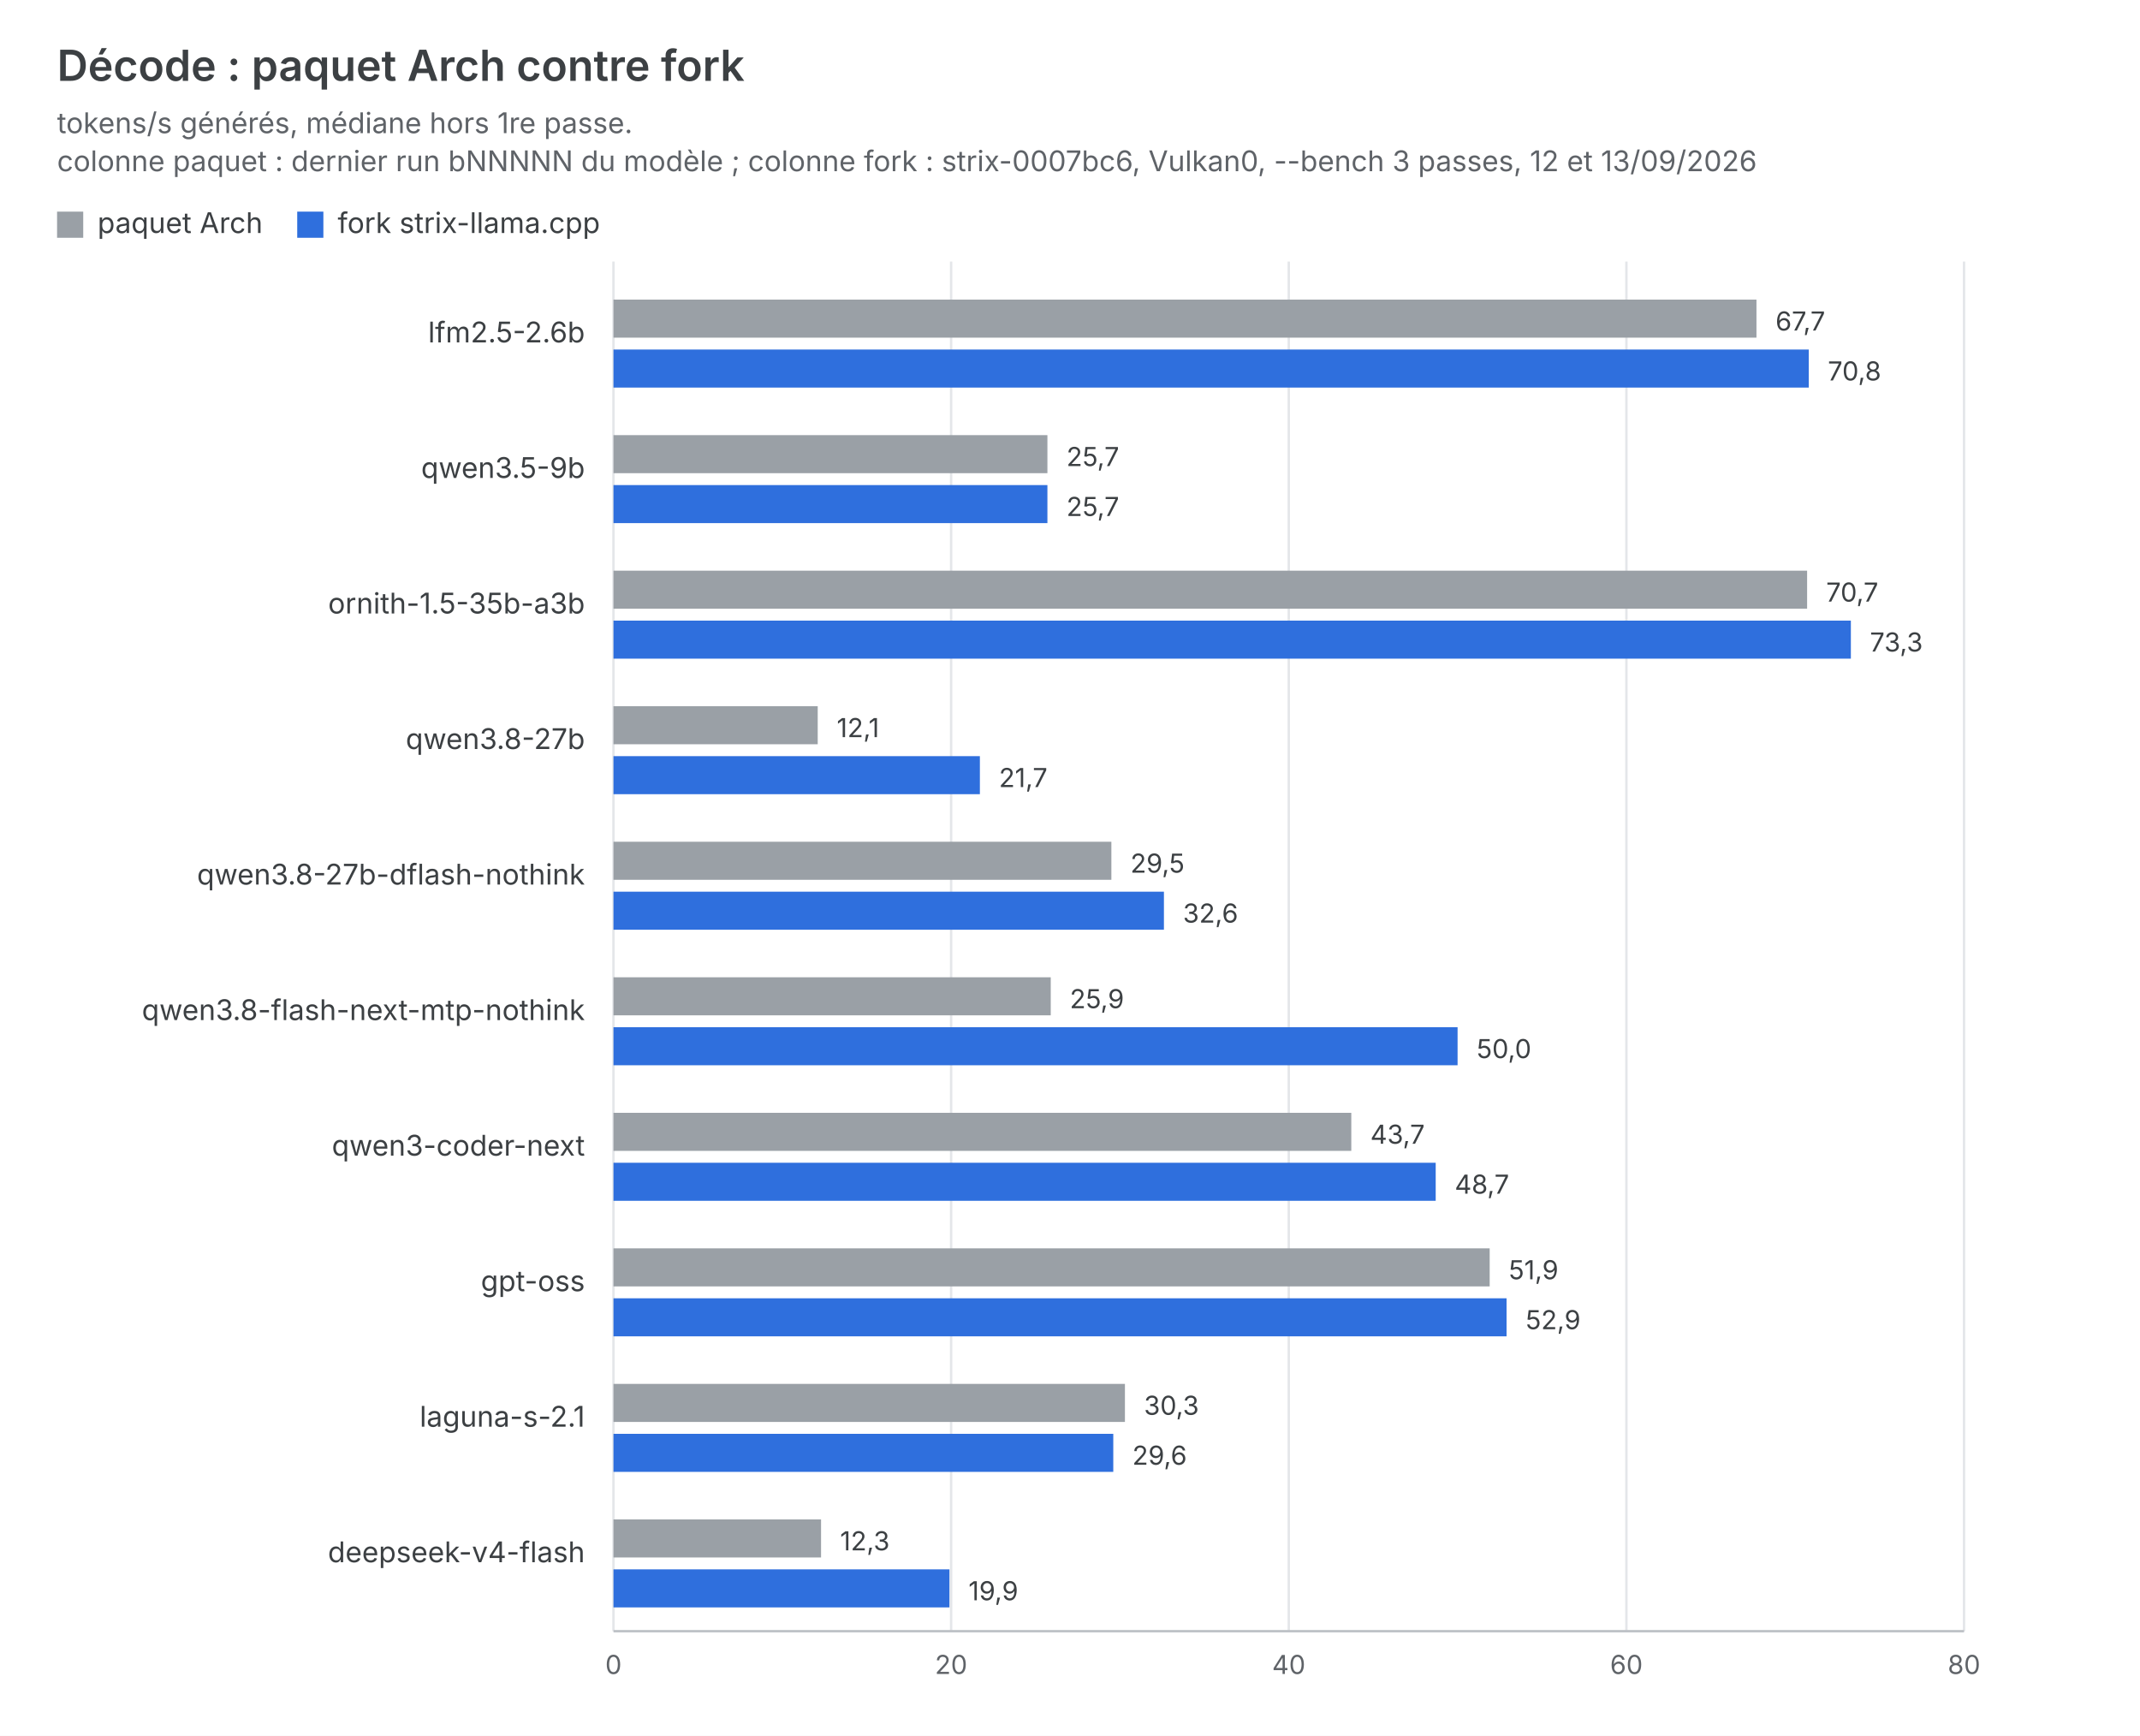
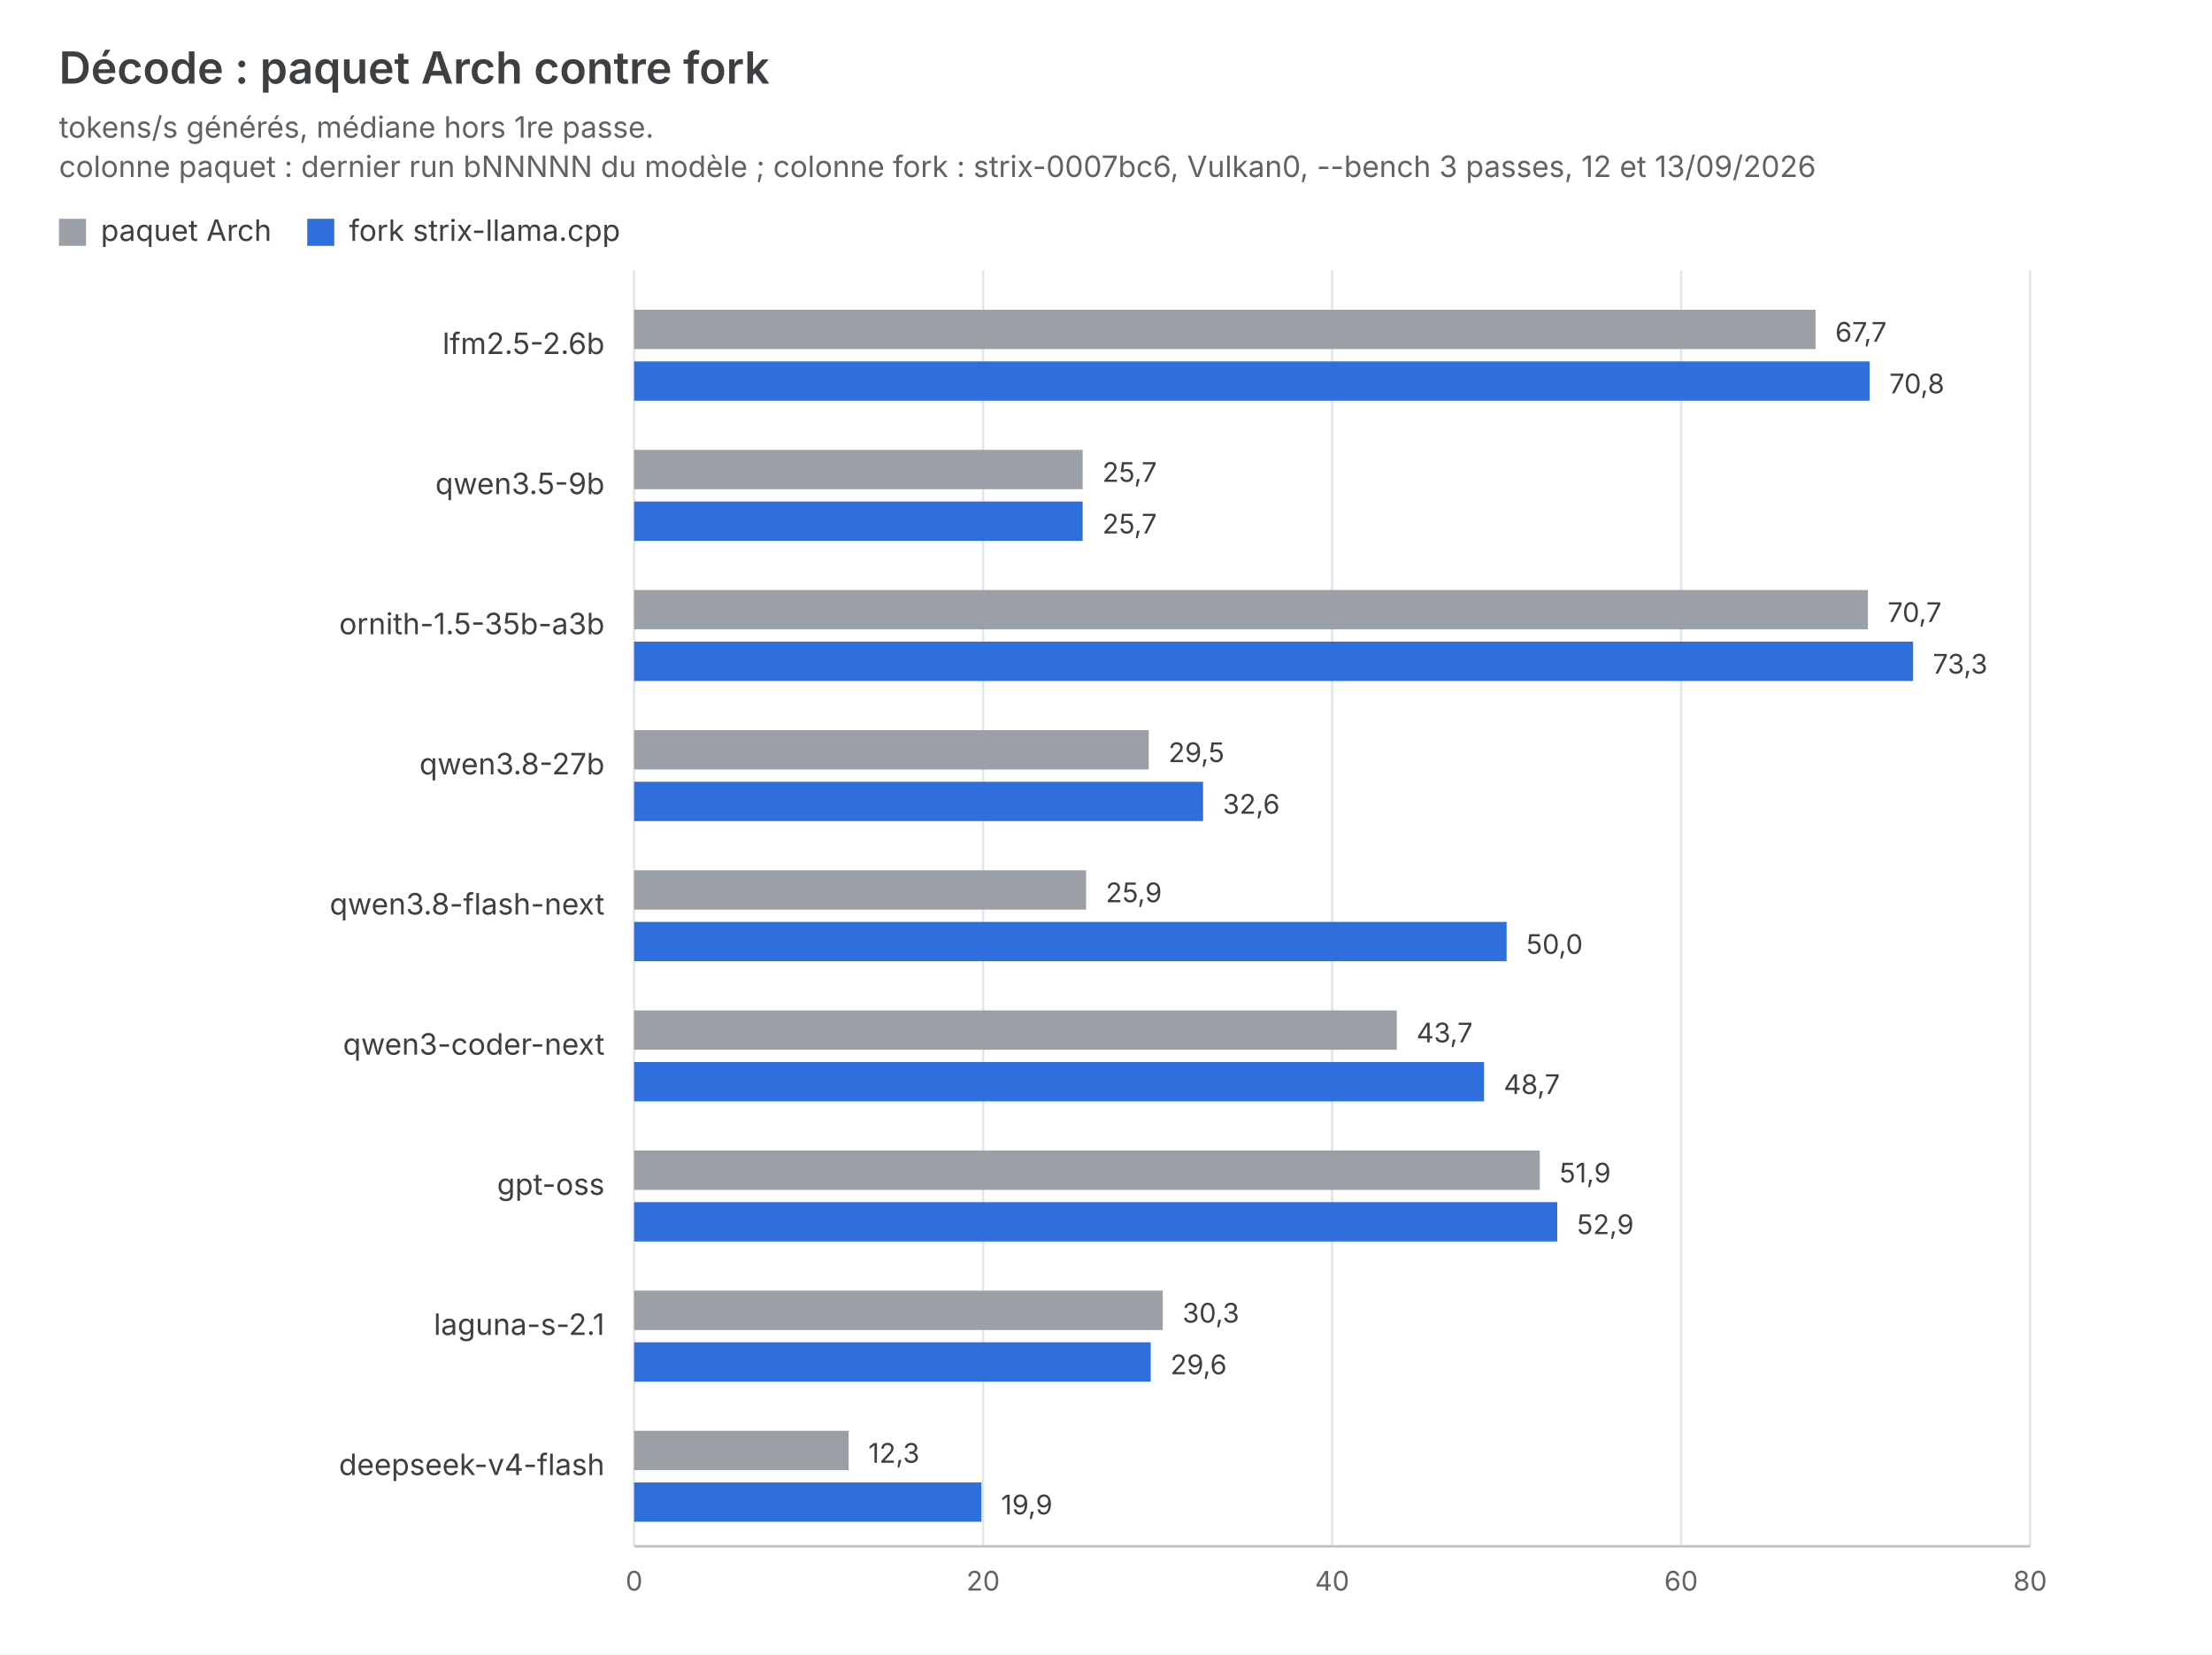
- <svg xmlns="http://www.w3.org/2000/svg" width="900" height="730" viewBox="0 0 900 730" role="img" aria-label="Décode : paquet Arch contre fork">
-   <rect x="0" y="0" width="900" height="730" fill="#ffffff" />
+ <svg xmlns="http://www.w3.org/2000/svg" width="900" height="673" viewBox="0 0 900 673" role="img" aria-label="Décode : paquet Arch contre fork">
+   <rect x="0" y="0" width="900" height="673" fill="#ffffff" />
  <text x="24.0" y="34.0" font-family="Inter, Helvetica, Arial, sans-serif" font-size="18" fill="#3c4043" text-anchor="start" font-weight="600">Décode : paquet Arch contre fork</text>
  <text x="24.0" y="56.0" font-family="Inter, Helvetica, Arial, sans-serif" font-size="12" fill="#5f6368" text-anchor="start">tokens/s générés, médiane hors 1re passe.</text>
  <text x="24.0" y="72.0" font-family="Inter, Helvetica, Arial, sans-serif" font-size="12" fill="#5f6368" text-anchor="start">colonne paquet : dernier run bNNNNN du modèle ; colonne fork : strix-0007bc6, Vulkan0, --bench 3 passes, 12 et 13/09/2026</text>
  <rect x="24.0" y="89.0" width="11" height="11" fill="#9aa0a6" />
  <text x="41.0" y="98.0" font-family="Inter, Helvetica, Arial, sans-serif" font-size="12" fill="#3c4043" text-anchor="start">paquet Arch</text>
  <rect x="125.0" y="89.0" width="11" height="11" fill="#2f6fdd" />
  <text x="142.0" y="98.0" font-family="Inter, Helvetica, Arial, sans-serif" font-size="12" fill="#3c4043" text-anchor="start">fork strix-llama.cpp</text>
-   <line x1="258.0" y1="110.0" x2="258.0" y2="686.0" stroke="#e4e6e9" stroke-width="1.0" />
-   <text x="258.0" y="704.0" font-family="Inter, Helvetica, Arial, sans-serif" font-size="11" fill="#5f6368" text-anchor="middle">0</text>
-   <line x1="400.0" y1="110.0" x2="400.0" y2="686.0" stroke="#e4e6e9" stroke-width="1.0" />
-   <text x="400.0" y="704.0" font-family="Inter, Helvetica, Arial, sans-serif" font-size="11" fill="#5f6368" text-anchor="middle">20</text>
-   <line x1="542.0" y1="110.0" x2="542.0" y2="686.0" stroke="#e4e6e9" stroke-width="1.0" />
-   <text x="542.0" y="704.0" font-family="Inter, Helvetica, Arial, sans-serif" font-size="11" fill="#5f6368" text-anchor="middle">40</text>
-   <line x1="684.0" y1="110.0" x2="684.0" y2="686.0" stroke="#e4e6e9" stroke-width="1.0" />
-   <text x="684.0" y="704.0" font-family="Inter, Helvetica, Arial, sans-serif" font-size="11" fill="#5f6368" text-anchor="middle">60</text>
-   <line x1="826.0" y1="110.0" x2="826.0" y2="686.0" stroke="#e4e6e9" stroke-width="1.0" />
-   <text x="826.0" y="704.0" font-family="Inter, Helvetica, Arial, sans-serif" font-size="11" fill="#5f6368" text-anchor="middle">80</text>
-   <line x1="258.0" y1="686.0" x2="826.0" y2="686.0" stroke="#bdc1c6" stroke-width="1.0" />
+   <line x1="258.0" y1="110.0" x2="258.0" y2="629.0" stroke="#e4e6e9" stroke-width="1.0" />
+   <text x="258.0" y="647.0" font-family="Inter, Helvetica, Arial, sans-serif" font-size="11" fill="#5f6368" text-anchor="middle">0</text>
+   <line x1="400.0" y1="110.0" x2="400.0" y2="629.0" stroke="#e4e6e9" stroke-width="1.0" />
+   <text x="400.0" y="647.0" font-family="Inter, Helvetica, Arial, sans-serif" font-size="11" fill="#5f6368" text-anchor="middle">20</text>
+   <line x1="542.0" y1="110.0" x2="542.0" y2="629.0" stroke="#e4e6e9" stroke-width="1.0" />
+   <text x="542.0" y="647.0" font-family="Inter, Helvetica, Arial, sans-serif" font-size="11" fill="#5f6368" text-anchor="middle">40</text>
+   <line x1="684.0" y1="110.0" x2="684.0" y2="629.0" stroke="#e4e6e9" stroke-width="1.0" />
+   <text x="684.0" y="647.0" font-family="Inter, Helvetica, Arial, sans-serif" font-size="11" fill="#5f6368" text-anchor="middle">60</text>
+   <line x1="826.0" y1="110.0" x2="826.0" y2="629.0" stroke="#e4e6e9" stroke-width="1.0" />
+   <text x="826.0" y="647.0" font-family="Inter, Helvetica, Arial, sans-serif" font-size="11" fill="#5f6368" text-anchor="middle">80</text>
+   <line x1="258.0" y1="629.0" x2="826.0" y2="629.0" stroke="#bdc1c6" stroke-width="1.0" />
  <text x="246.0" y="144.0" font-family="Inter, Helvetica, Arial, sans-serif" font-size="12" fill="#3c4043" text-anchor="end">lfm2.5-2.6b</text>
  <rect x="258.0" y="126.0" width="480.7" height="16.0" fill="#9aa0a6" />
  <text x="746.7" y="139.0" font-family="Inter, Helvetica, Arial, sans-serif" font-size="11" fill="#3c4043" text-anchor="start">67,7</text>
  <rect x="258.0" y="147.0" width="502.7" height="16.0" fill="#2f6fdd" />
  <text x="768.7" y="160.0" font-family="Inter, Helvetica, Arial, sans-serif" font-size="11" fill="#3c4043" text-anchor="start">70,8</text>
  <text x="246.0" y="201.0" font-family="Inter, Helvetica, Arial, sans-serif" font-size="12" fill="#3c4043" text-anchor="end">qwen3.5-9b</text>
  <rect x="258.0" y="183.0" width="182.5" height="16.0" fill="#9aa0a6" />
  <text x="448.5" y="196.0" font-family="Inter, Helvetica, Arial, sans-serif" font-size="11" fill="#3c4043" text-anchor="start">25,7</text>
  <rect x="258.0" y="204.0" width="182.5" height="16.0" fill="#2f6fdd" />
  <text x="448.5" y="217.0" font-family="Inter, Helvetica, Arial, sans-serif" font-size="11" fill="#3c4043" text-anchor="start">25,7</text>
  <text x="246.0" y="258.0" font-family="Inter, Helvetica, Arial, sans-serif" font-size="12" fill="#3c4043" text-anchor="end">ornith-1.5-35b-a3b</text>
  <rect x="258.0" y="240.0" width="502.0" height="16.0" fill="#9aa0a6" />
  <text x="768.0" y="253.0" font-family="Inter, Helvetica, Arial, sans-serif" font-size="11" fill="#3c4043" text-anchor="start">70,7</text>
  <rect x="258.0" y="261.0" width="520.4" height="16.0" fill="#2f6fdd" />
  <text x="786.4" y="274.0" font-family="Inter, Helvetica, Arial, sans-serif" font-size="11" fill="#3c4043" text-anchor="start">73,3</text>
  <text x="246.0" y="315.0" font-family="Inter, Helvetica, Arial, sans-serif" font-size="12" fill="#3c4043" text-anchor="end">qwen3.8-27b</text>
-   <rect x="258.0" y="297.0" width="85.9" height="16.0" fill="#9aa0a6" />
-   <text x="351.9" y="310.0" font-family="Inter, Helvetica, Arial, sans-serif" font-size="11" fill="#3c4043" text-anchor="start">12,1</text>
-   <rect x="258.0" y="318.0" width="154.1" height="16.0" fill="#2f6fdd" />
-   <text x="420.1" y="331.0" font-family="Inter, Helvetica, Arial, sans-serif" font-size="11" fill="#3c4043" text-anchor="start">21,7</text>
-   <text x="246.0" y="372.0" font-family="Inter, Helvetica, Arial, sans-serif" font-size="12" fill="#3c4043" text-anchor="end">qwen3.8-27b-dflash-nothink</text>
-   <rect x="258.0" y="354.0" width="209.4" height="16.0" fill="#9aa0a6" />
-   <text x="475.4" y="367.0" font-family="Inter, Helvetica, Arial, sans-serif" font-size="11" fill="#3c4043" text-anchor="start">29,5</text>
-   <rect x="258.0" y="375.0" width="231.5" height="16.0" fill="#2f6fdd" />
-   <text x="497.5" y="388.0" font-family="Inter, Helvetica, Arial, sans-serif" font-size="11" fill="#3c4043" text-anchor="start">32,6</text>
-   <text x="246.0" y="429.0" font-family="Inter, Helvetica, Arial, sans-serif" font-size="12" fill="#3c4043" text-anchor="end">qwen3.8-flash-next-mtp-nothink</text>
-   <rect x="258.0" y="411.0" width="183.9" height="16.0" fill="#9aa0a6" />
-   <text x="449.9" y="424.0" font-family="Inter, Helvetica, Arial, sans-serif" font-size="11" fill="#3c4043" text-anchor="start">25,9</text>
-   <rect x="258.0" y="432.0" width="355.0" height="16.0" fill="#2f6fdd" />
-   <text x="621.0" y="445.0" font-family="Inter, Helvetica, Arial, sans-serif" font-size="11" fill="#3c4043" text-anchor="start">50,0</text>
-   <text x="246.0" y="486.0" font-family="Inter, Helvetica, Arial, sans-serif" font-size="12" fill="#3c4043" text-anchor="end">qwen3-coder-next</text>
-   <rect x="258.0" y="468.0" width="310.3" height="16.0" fill="#9aa0a6" />
-   <text x="576.3" y="481.0" font-family="Inter, Helvetica, Arial, sans-serif" font-size="11" fill="#3c4043" text-anchor="start">43,7</text>
-   <rect x="258.0" y="489.0" width="345.8" height="16.0" fill="#2f6fdd" />
-   <text x="611.8" y="502.0" font-family="Inter, Helvetica, Arial, sans-serif" font-size="11" fill="#3c4043" text-anchor="start">48,7</text>
-   <text x="246.0" y="543.0" font-family="Inter, Helvetica, Arial, sans-serif" font-size="12" fill="#3c4043" text-anchor="end">gpt-oss</text>
-   <rect x="258.0" y="525.0" width="368.5" height="16.0" fill="#9aa0a6" />
-   <text x="634.5" y="538.0" font-family="Inter, Helvetica, Arial, sans-serif" font-size="11" fill="#3c4043" text-anchor="start">51,9</text>
-   <rect x="258.0" y="546.0" width="375.6" height="16.0" fill="#2f6fdd" />
-   <text x="641.6" y="559.0" font-family="Inter, Helvetica, Arial, sans-serif" font-size="11" fill="#3c4043" text-anchor="start">52,9</text>
-   <text x="246.0" y="600.0" font-family="Inter, Helvetica, Arial, sans-serif" font-size="12" fill="#3c4043" text-anchor="end">laguna-s-2.1</text>
-   <rect x="258.0" y="582.0" width="215.1" height="16.0" fill="#9aa0a6" />
-   <text x="481.1" y="595.0" font-family="Inter, Helvetica, Arial, sans-serif" font-size="11" fill="#3c4043" text-anchor="start">30,3</text>
-   <rect x="258.0" y="603.0" width="210.2" height="16.0" fill="#2f6fdd" />
-   <text x="476.2" y="616.0" font-family="Inter, Helvetica, Arial, sans-serif" font-size="11" fill="#3c4043" text-anchor="start">29,6</text>
-   <text x="246.0" y="657.0" font-family="Inter, Helvetica, Arial, sans-serif" font-size="12" fill="#3c4043" text-anchor="end">deepseek-v4-flash</text>
-   <rect x="258.0" y="639.0" width="87.3" height="16.0" fill="#9aa0a6" />
-   <text x="353.3" y="652.0" font-family="Inter, Helvetica, Arial, sans-serif" font-size="11" fill="#3c4043" text-anchor="start">12,3</text>
-   <rect x="258.0" y="660.0" width="141.3" height="16.0" fill="#2f6fdd" />
-   <text x="407.3" y="673.0" font-family="Inter, Helvetica, Arial, sans-serif" font-size="11" fill="#3c4043" text-anchor="start">19,9</text>
+   <rect x="258.0" y="297.0" width="209.4" height="16.0" fill="#9aa0a6" />
+   <text x="475.4" y="310.0" font-family="Inter, Helvetica, Arial, sans-serif" font-size="11" fill="#3c4043" text-anchor="start">29,5</text>
+   <rect x="258.0" y="318.0" width="231.5" height="16.0" fill="#2f6fdd" />
+   <text x="497.5" y="331.0" font-family="Inter, Helvetica, Arial, sans-serif" font-size="11" fill="#3c4043" text-anchor="start">32,6</text>
+   <text x="246.0" y="372.0" font-family="Inter, Helvetica, Arial, sans-serif" font-size="12" fill="#3c4043" text-anchor="end">qwen3.8-flash-next</text>
+   <rect x="258.0" y="354.0" width="183.9" height="16.0" fill="#9aa0a6" />
+   <text x="449.9" y="367.0" font-family="Inter, Helvetica, Arial, sans-serif" font-size="11" fill="#3c4043" text-anchor="start">25,9</text>
+   <rect x="258.0" y="375.0" width="355.0" height="16.0" fill="#2f6fdd" />
+   <text x="621.0" y="388.0" font-family="Inter, Helvetica, Arial, sans-serif" font-size="11" fill="#3c4043" text-anchor="start">50,0</text>
+   <text x="246.0" y="429.0" font-family="Inter, Helvetica, Arial, sans-serif" font-size="12" fill="#3c4043" text-anchor="end">qwen3-coder-next</text>
+   <rect x="258.0" y="411.0" width="310.3" height="16.0" fill="#9aa0a6" />
+   <text x="576.3" y="424.0" font-family="Inter, Helvetica, Arial, sans-serif" font-size="11" fill="#3c4043" text-anchor="start">43,7</text>
+   <rect x="258.0" y="432.0" width="345.8" height="16.0" fill="#2f6fdd" />
+   <text x="611.8" y="445.0" font-family="Inter, Helvetica, Arial, sans-serif" font-size="11" fill="#3c4043" text-anchor="start">48,7</text>
+   <text x="246.0" y="486.0" font-family="Inter, Helvetica, Arial, sans-serif" font-size="12" fill="#3c4043" text-anchor="end">gpt-oss</text>
+   <rect x="258.0" y="468.0" width="368.5" height="16.0" fill="#9aa0a6" />
+   <text x="634.5" y="481.0" font-family="Inter, Helvetica, Arial, sans-serif" font-size="11" fill="#3c4043" text-anchor="start">51,9</text>
+   <rect x="258.0" y="489.0" width="375.6" height="16.0" fill="#2f6fdd" />
+   <text x="641.6" y="502.0" font-family="Inter, Helvetica, Arial, sans-serif" font-size="11" fill="#3c4043" text-anchor="start">52,9</text>
+   <text x="246.0" y="543.0" font-family="Inter, Helvetica, Arial, sans-serif" font-size="12" fill="#3c4043" text-anchor="end">laguna-s-2.1</text>
+   <rect x="258.0" y="525.0" width="215.1" height="16.0" fill="#9aa0a6" />
+   <text x="481.1" y="538.0" font-family="Inter, Helvetica, Arial, sans-serif" font-size="11" fill="#3c4043" text-anchor="start">30,3</text>
+   <rect x="258.0" y="546.0" width="210.2" height="16.0" fill="#2f6fdd" />
+   <text x="476.2" y="559.0" font-family="Inter, Helvetica, Arial, sans-serif" font-size="11" fill="#3c4043" text-anchor="start">29,6</text>
+   <text x="246.0" y="600.0" font-family="Inter, Helvetica, Arial, sans-serif" font-size="12" fill="#3c4043" text-anchor="end">deepseek-v4-flash</text>
+   <rect x="258.0" y="582.0" width="87.3" height="16.0" fill="#9aa0a6" />
+   <text x="353.3" y="595.0" font-family="Inter, Helvetica, Arial, sans-serif" font-size="11" fill="#3c4043" text-anchor="start">12,3</text>
+   <rect x="258.0" y="603.0" width="141.3" height="16.0" fill="#2f6fdd" />
+   <text x="407.3" y="616.0" font-family="Inter, Helvetica, Arial, sans-serif" font-size="11" fill="#3c4043" text-anchor="start">19,9</text>
</svg>
